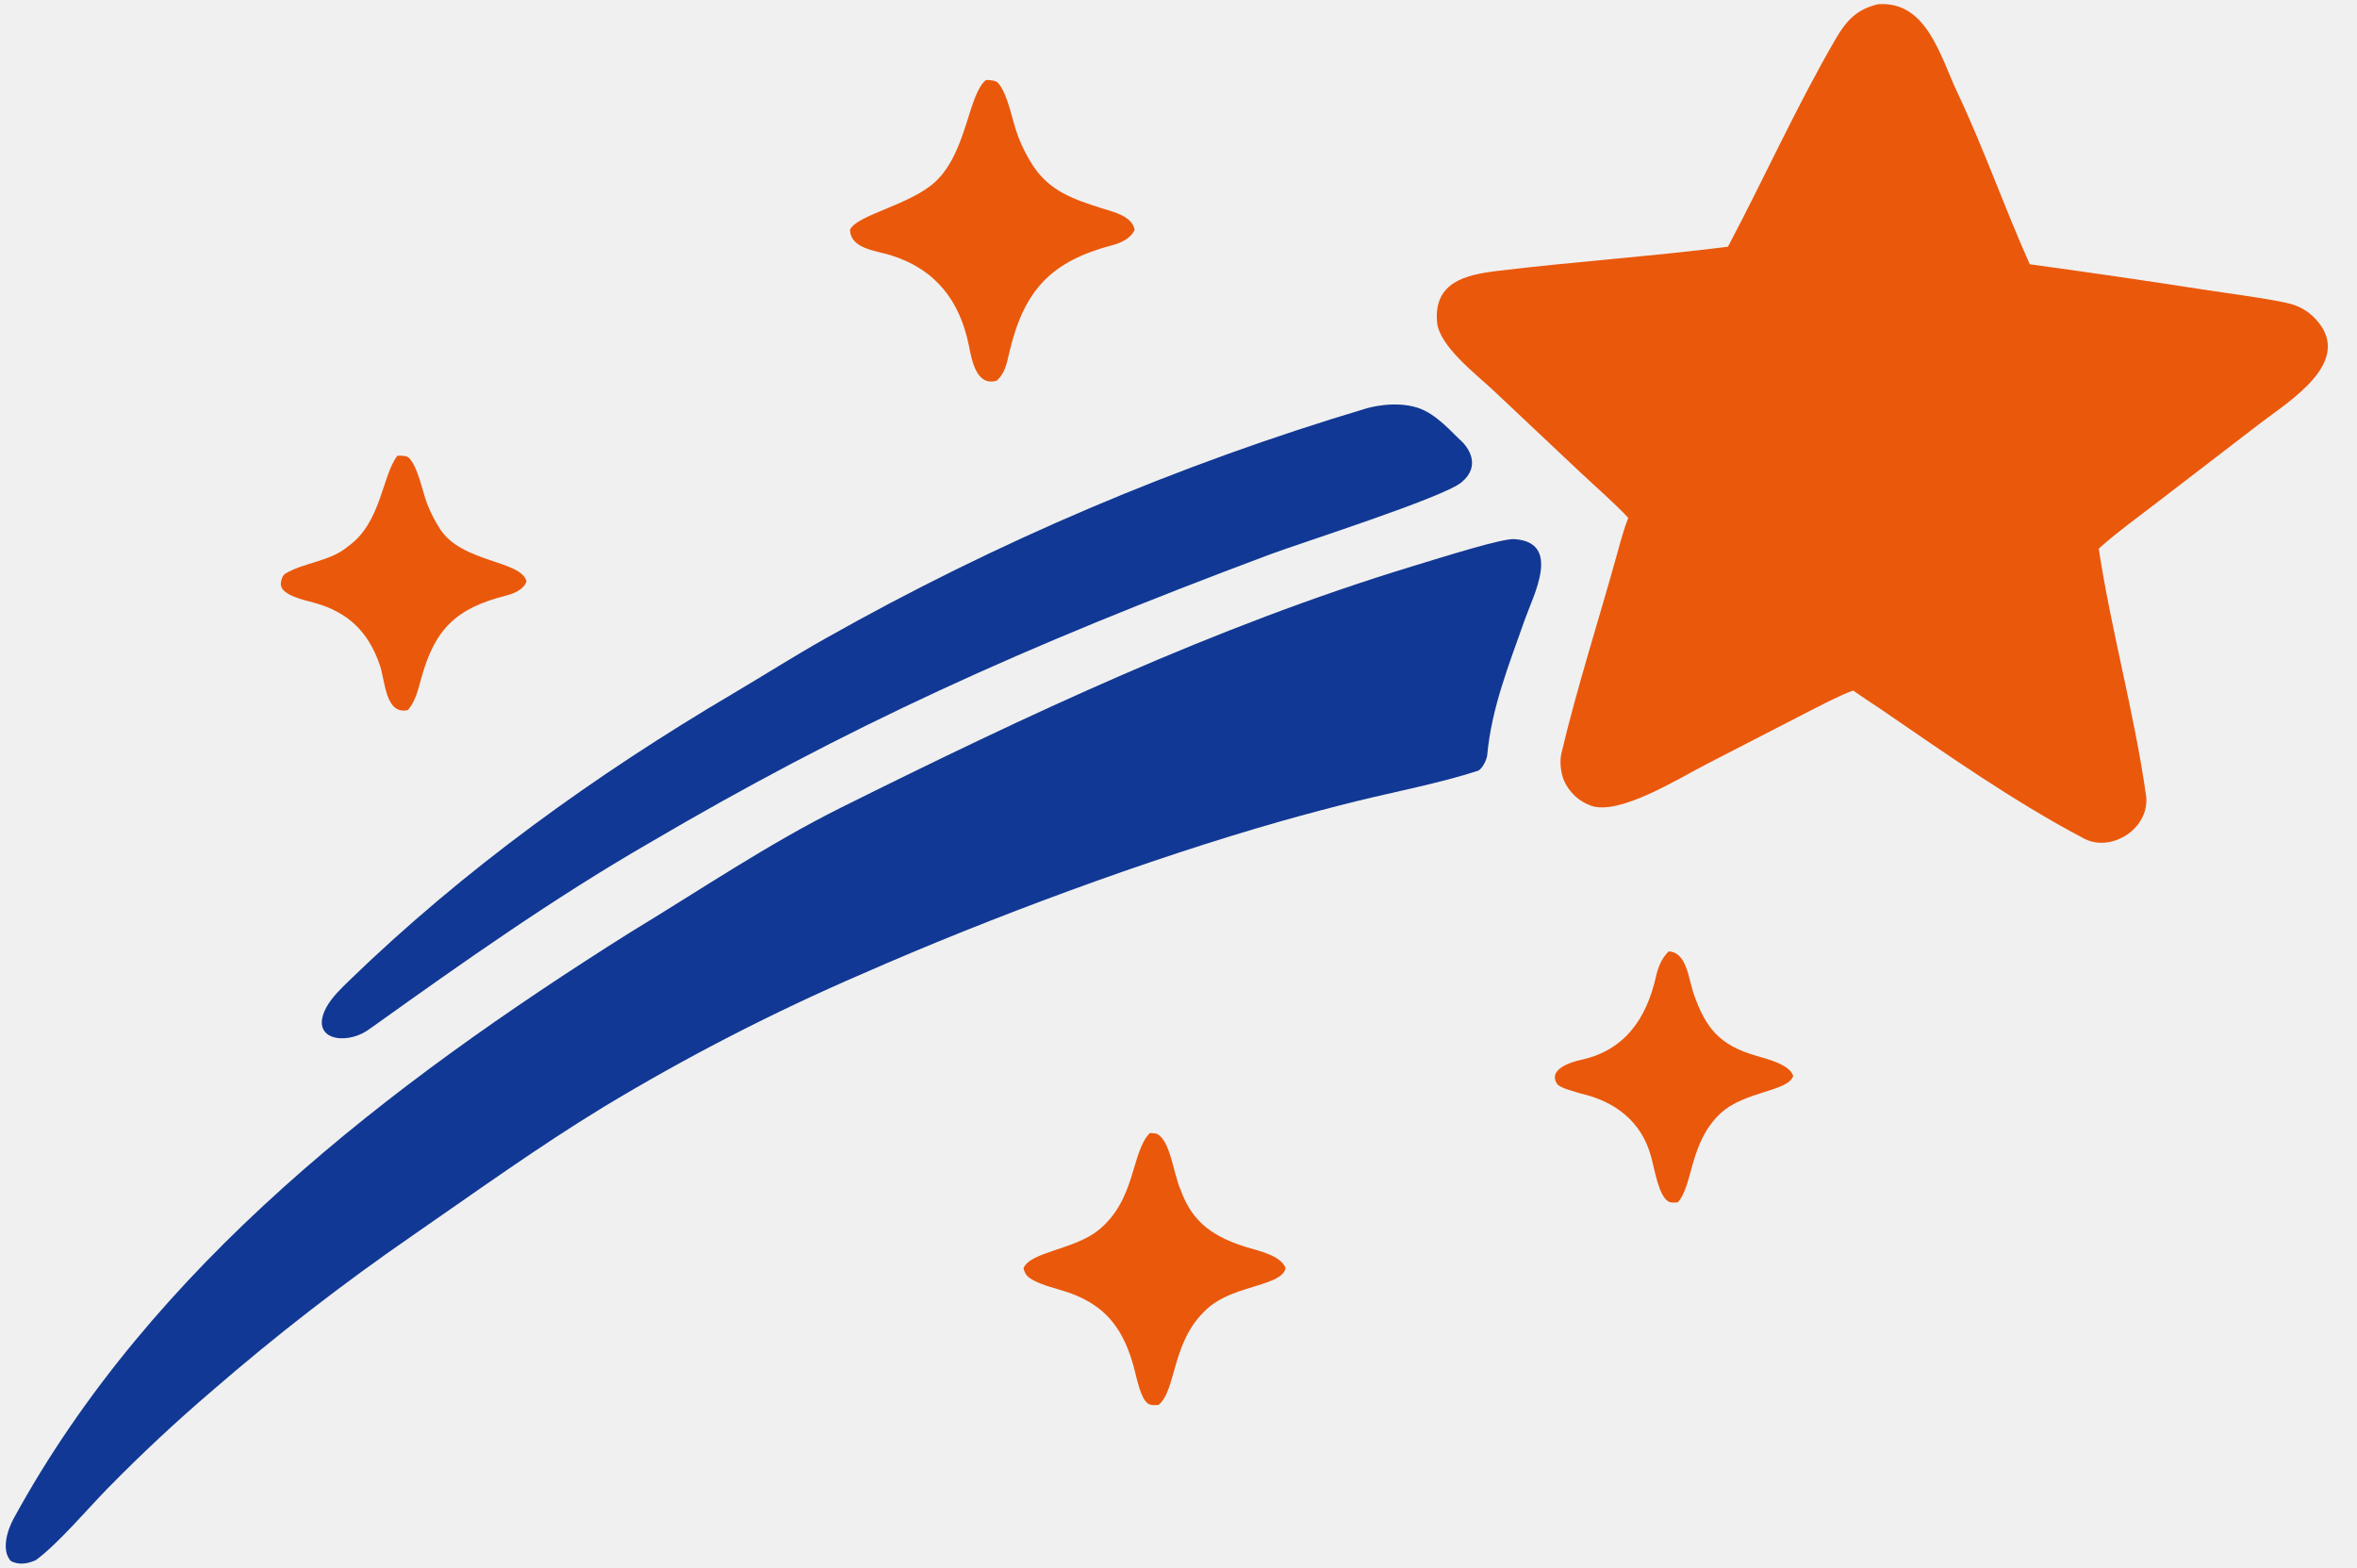
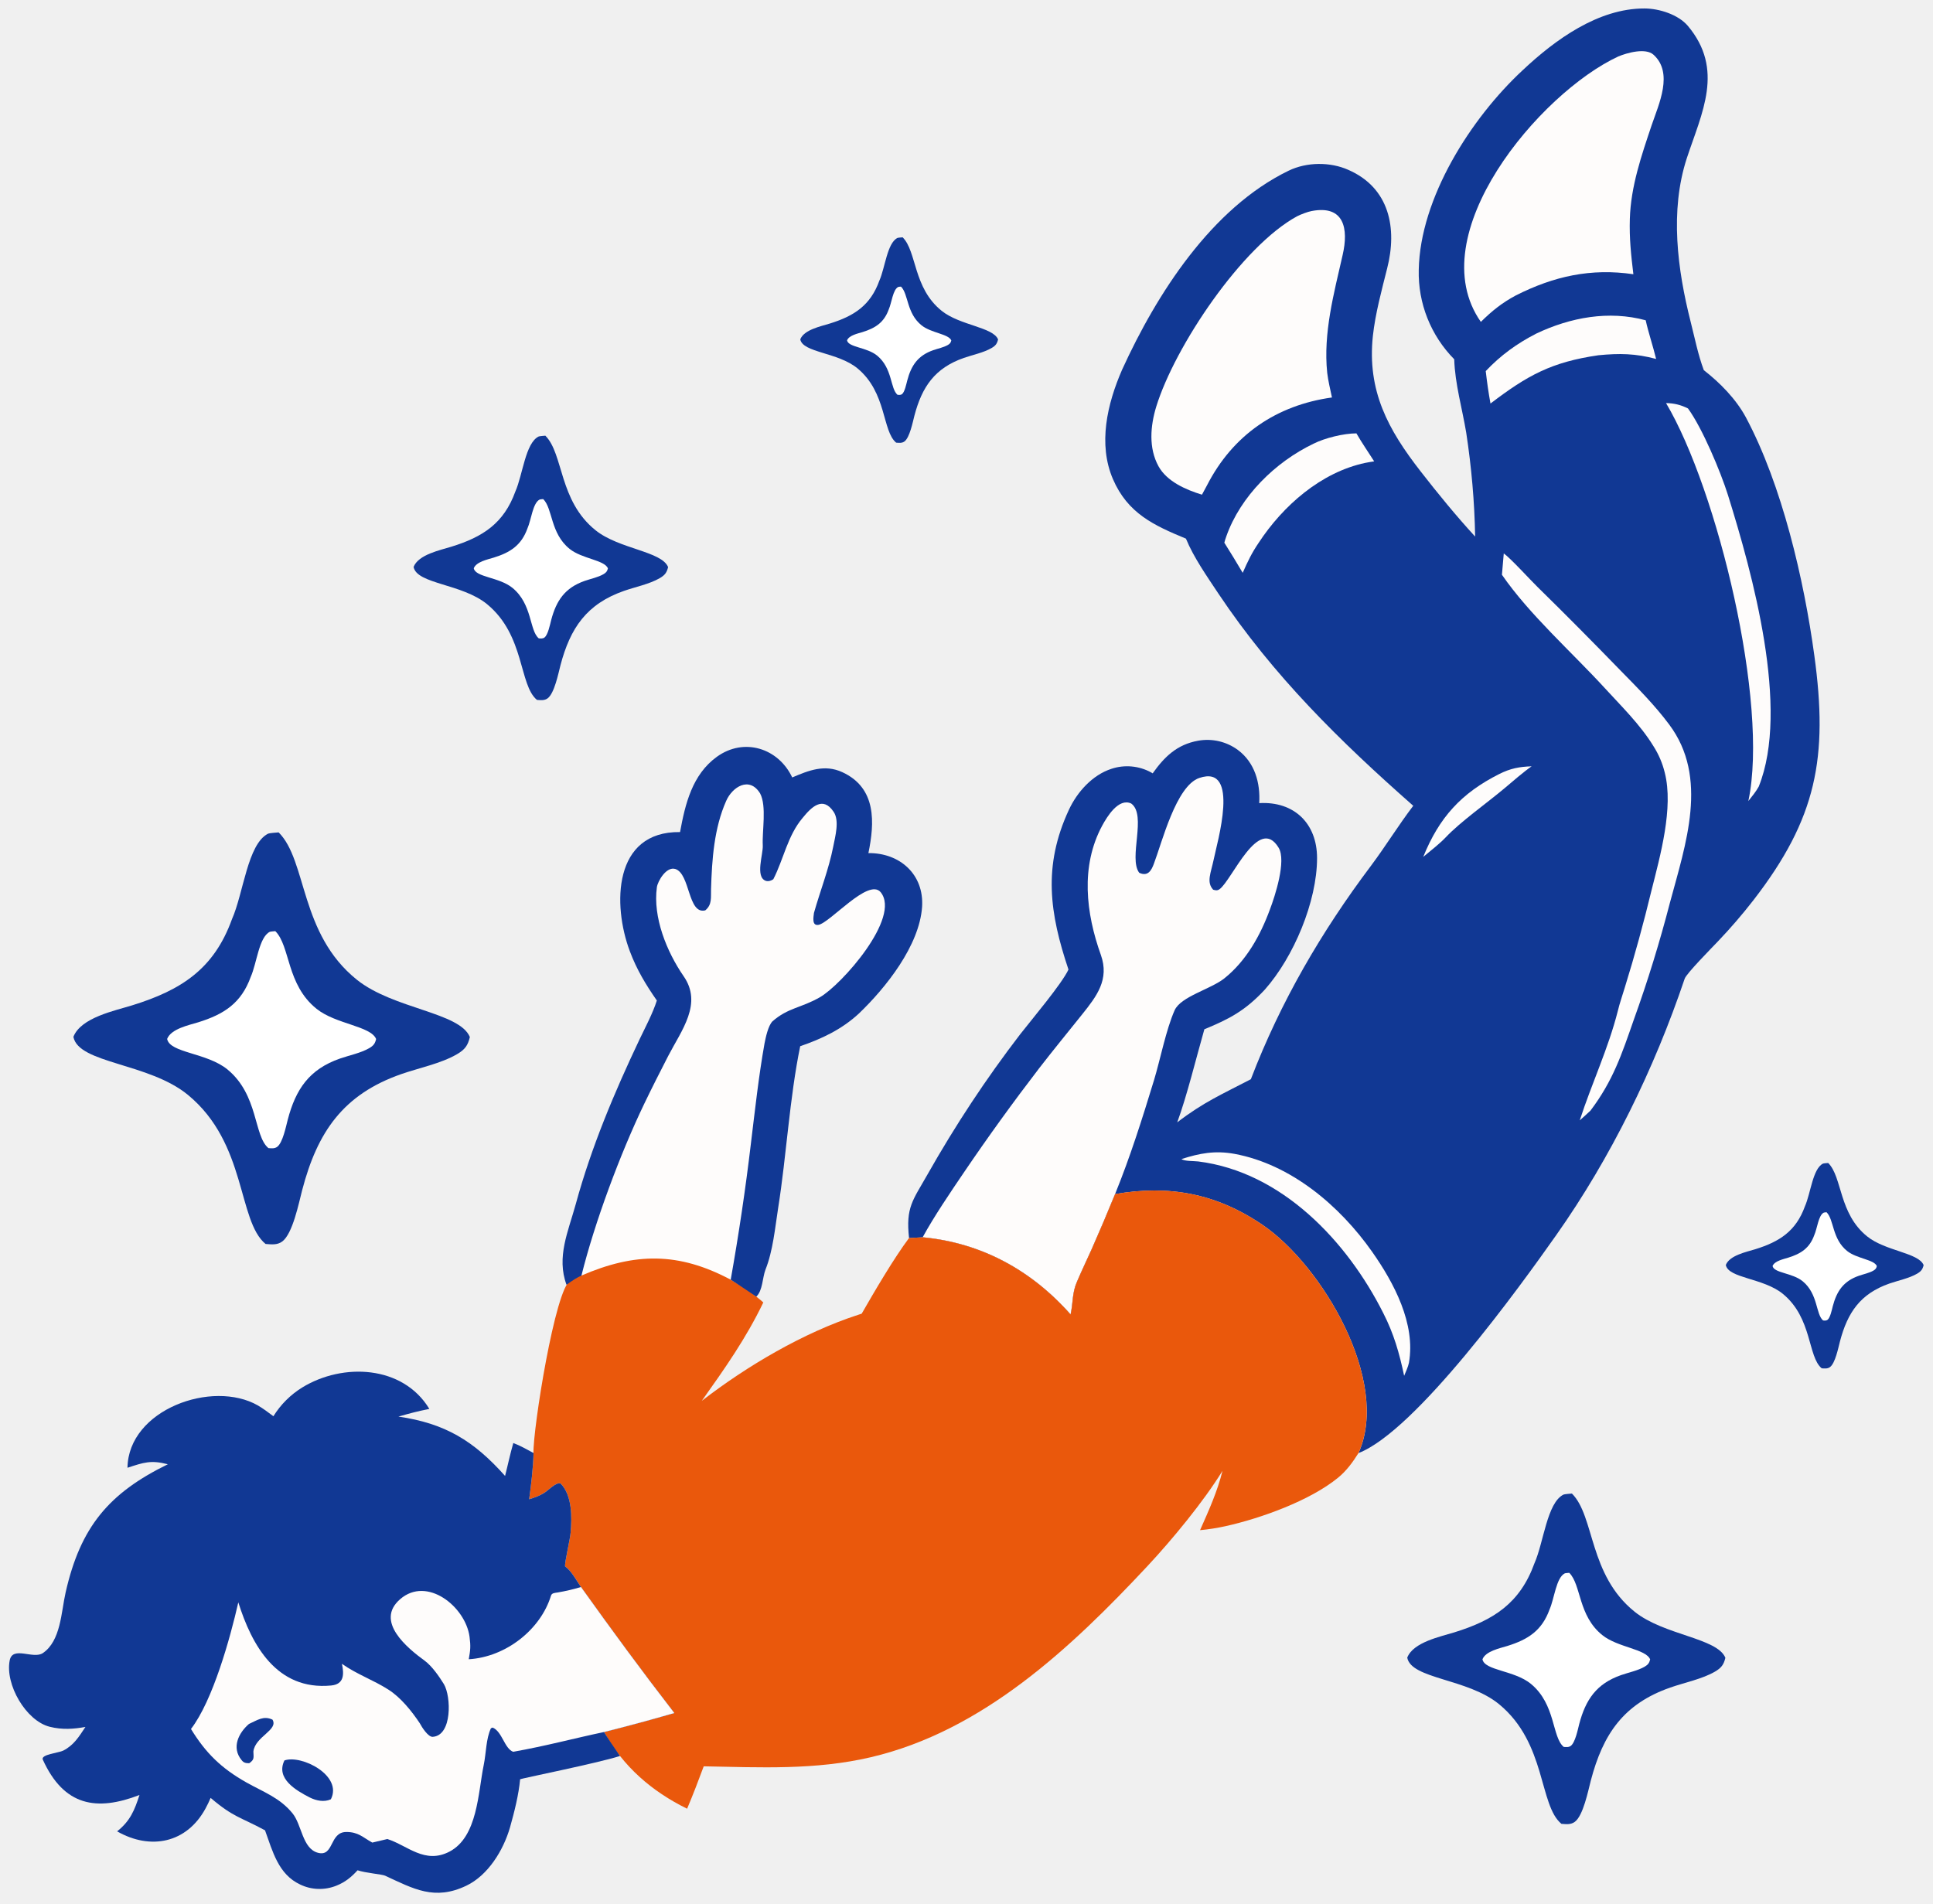
- <svg xmlns="http://www.w3.org/2000/svg" width="812" height="540" viewBox="15 7 812 540">
-   <path fill="#EA580C" d="M662.04 8.451C678.76 7.286 683.38 26.262 689.34 38.892C698.43 58.125 705.57 78.609 714.26 98.034C734.49 100.794 754.7 103.74 774.88 106.872C781.01 107.811 799.14 110.235 804.4 111.755C807.5 112.653 810.31 114.357 812.54 116.691C826.66 131.495 803.33 145.328 793.39 153.01L758.33 179.929C752.75 184.224 743.49 190.998 738.5 195.588L738.03 196.021C742.38 224.612 750.4 252.944 754.39 281.525C755.36 292.698 742.18 300.709 733.03 295.895C708.75 283.131 685.36 266.642 662.87 251.242C659.69 249.161 656.54 247.038 653.41 244.873C649.15 246.296 638.63 251.842 634.48 253.967L602.79 270.287C593.29 275.173 572.93 287.965 563.16 284.567C558.95 283.086 555.55 279.912 553.78 275.813C552.67 273.219 552.26 269.255 552.91 266.518C558.42 243.345 565.82 220.503 572.18 197.528C573.28 193.542 574.44 189.21 575.94 185.388C571.81 180.873 564.14 174.142 559.39 169.67L529.42 141.432C523.46 135.858 510.81 126.218 510.08 117.989C508.86 104.119 520.02 101.647 530.88 100.326C557.29 97.116 583.95 95.33 610.29 91.989C622.8 68.343 633.97 43.484 647.45 20.33C651.11 14.027 654.75 10.15 662.04 8.451Z" />
-   <path fill="#113894" d="M536.73 192.712C553.08 193.854 543.28 211.98 540.29 220.492C534.88 235.921 528.9 250.591 527.37 266.98C527.32 268.493 525.64 272.03 524.08 272.538C511.03 276.78 495.61 279.723 482.35 282.98C473.69 285.128 465.07 287.414 456.49 289.836C410.28 302.984 356.23 323.049 312.22 342.401C281.45 355.664 251.61 371.013 222.92 388.34C200.15 402.222 178.78 417.656 156.88 432.78C132.88 449.36 110.34 466.81 88.29 485.91C75.77 496.606 63.72 507.849 52.19 519.608C45.18 526.762 34.99 538.849 27.28 544.474C24.39 545.689 21.65 546.19 18.78 544.778C15.34 541.17 17.52 534.099 19.65 530.204C67.29 442.87 149.06 380.552 231.7 328.44C255.83 313.838 279.58 297.716 304.85 285.145C368.45 253.507 433.48 222.807 501.57 202.076C512.7 198.688 532.53 192.419 536.73 192.712Z" />
-   <path fill="#113894" d="M485.81 147.664C486.68 147.403 495.45 144.944 503.36 147.451C509.86 149.513 515.5 156.304 518.12 158.628C520.95 161.128 525.33 167.508 518.48 173.164C512.11 178.433 463.05 194.047 452.72 197.907C366.58 230.104 306.53 257.515 238.49 297.497C205.83 316.36 174.76 338.272 144.09 360.205C143.2 360.86 142.27 361.496 141.35 362.113C133.84 367.042 121.48 365.156 127.44 353.991C129.37 350.526 132.33 347.687 135.13 344.959C174.83 306.451 220.02 273.964 267.58 245.889C278.19 239.63 288.56 233.014 299.29 226.982C358.3 193.648 420.87 167.044 485.81 147.664Z" />
-   <path fill="#EA580C" d="M354.69 34.53C356.11 34.607 358.07 34.612 358.98 35.721C362.36 39.823 363.65 48.43 365.71 53.894C367.08 57.527 368.85 60.997 370.99 64.235C376.77 72.966 385.05 75.709 394.61 78.752C398.6 80.023 405.08 81.433 405.88 86.175C404.6 89.149 401.05 90.716 398.28 91.442C377.22 96.967 367.87 106.805 362.8 128.046C361.88 131.891 361.4 135.398 358.38 138.132C351.35 140.175 349.83 131.193 348.74 125.846C345.57 110.362 337.1 99.621 321.78 94.892C316.75 93.339 307.91 92.664 307.85 86.09C310.3 80.965 328.76 77.569 337.32 69.52C348.15 59.332 348.53 39.485 354.69 34.53Z" />
-   <path fill="#EA580C" d="M411.16 397.288C411.61 397.316 413.3 397.449 413.56 397.578C418.25 399.915 419.18 411.171 421.79 417.031C425.88 428.379 433.36 433.19 444.52 436.647C448.47 437.872 456.19 439.411 457.91 443.816C456.75 449.927 440.73 449.69 431.8 457.051C418.38 468.115 420.56 485.659 414.14 490.957C412.81 491.051 411.49 491.243 410.34 490.385C407.95 488.613 406.57 481.625 405.81 478.703C402.33 465.446 396.48 456.929 383.26 452.303C379.26 450.905 374.2 449.896 370.56 447.777C368.72 446.704 368.07 445.784 367.61 443.861C369.91 438.216 385.01 437.493 393.34 430.823C406.43 420.339 404.64 403.781 411.16 397.288Z" />
-   <path fill="#EA580C" d="M151.91 163.989C153.21 163.986 155.09 163.865 155.97 164.814C159.12 168.206 160.43 176.07 162.23 180.738C163.42 183.75 164.91 186.633 166.67 189.346C174.24 200.905 194.65 199.992 196.39 207.302C195.36 210.175 191.96 211.495 189.36 212.157C172.16 216.533 164.79 223.588 160.08 240.819C159.06 244.523 158.18 248.487 155.53 251.609C147.71 253.33 147.77 241.646 145.82 236.026C141.88 224.599 134.89 217.843 123.21 214.62C120.19 213.788 112.04 212.113 111.75 208.476C111.63 207.345 112.23 205.227 113.27 204.614C120.05 200.599 128.78 200.49 135.03 195.115C146.4 187.012 146.66 170.637 151.91 163.989Z" />
-   <path fill="#EA580C" d="M589.85 334.729C596.16 335.014 596.7 344.262 598.55 349.552C602.72 361.41 607.63 367.069 619.87 370.648C623.51 371.714 631.56 373.641 632.77 377.615C631.14 383.012 616.07 382.845 607.81 390.459C596.94 400.485 598.31 415.48 593 421.176C592.06 421.245 590.79 421.398 589.94 420.979C586.36 419.21 584.97 409.286 583.79 405.409C580.59 393.388 571.39 386.378 559.64 383.711C557.88 383.115 552.23 381.814 551.41 380.354C548.21 375.317 556.14 372.869 559.7 372.096C574.81 368.81 582.24 357.79 585.48 343.471C586.2 340.286 587.33 337.258 589.85 334.729Z" />
+ <svg xmlns="http://www.w3.org/2000/svg" width="668" height="658" viewBox="9 13 668 658">
+   <path fill="#113894" transform="matrix(-0.999838 0 0 1.00044 685.889 0)" d="M580.69 300.58C581.36 300.63 583.93 300.82 584.33 301.02C591.44 304.58 592.85 321.65 596.82 330.56C603.03 347.78 614.37 355.09 631.31 360.33C637.31 362.2 649.02 364.53 651.63 371.22C649.87 380.5 625.56 380.14 612.01 391.3C591.64 408.1 594.95 434.74 585.21 442.78C583.19 442.92 581.19 443.22 579.44 441.92C575.82 439.23 573.72 428.62 572.56 424.18C567.29 404.06 558.41 391.13 538.34 384.1C532.27 381.98 524.59 380.45 519.07 377.23C516.29 375.61 515.29 374.21 514.6 371.29C518.09 362.72 541 361.62 553.64 351.5C573.51 335.57 570.79 310.44 580.69 300.58Z" />
+   <path fill="#FEFCFB" transform="matrix(-0.999838 0 0 1.00044 685.889 0)" d="M443.48 309.65C441.78 300.37 439.47 290.79 431.38 284.96C422.57 278.59 411.29 282.11 406.68 291.74C401.21 289.41 396.09 287.38 390.32 290.03C378.96 295.23 379.71 306.78 381.69 316.52C371.46 316.44 363.49 323.53 364.18 334.13C364.97 346.83 380.52 353.85 389.35 362.33C395.03 367.54 398.37 365.76 405.4 368.15C408.89 385.04 408.56 415.68 411.3 432.79C412.35 439.29 413.03 446.87 415.42 452.99C416.54 455.7 418.96 457.91 421.1 459.81C422.99 458.59 424.92 457.46 426.84 456.31C443.89 447.23 458.26 447.36 475.77 454.96C477.12 455.95 477.66 456.45 479.35 456.5C482.72 447.41 480.14 440.55 477.67 431.57C472.59 412.93 465.03 394.95 456.75 377.52C454.81 373.44 446.97 364.23 445.57 359.92C449.25 354.69 449.26 349.57 451.52 343.53C457.19 328.45 465.43 309.35 443.48 309.65Z" />
+   <path fill="#113894" transform="matrix(-0.999838 0 0 1.00044 685.889 0)" d="M174.37 137.12C182.48 128.9 186.92 117.75 186.63 106.21C186.16 81.41 168.64 53.89 150.72 37.26C139.54 26.74 124.6 15.87 108.59 15.92C103.45 15.94 96.96 18.04 93.65 21.9C80.92 37.02 88.8 51.94 93.97 67.62C99.93 85.83 97.22 106.17 92.64 124.23C91.27 129.64 90.08 135.63 88.1 140.89C82.52 145.23 76.99 150.84 73.58 157.16C61.05 180.61 53.47 213.32 49.91 239.44C45.06 274.73 49.14 295.78 70.9 323.93C74.76 328.91 78.88 333.68 83.22 338.23C85.26 340.38 94.17 349.39 94.72 351.14C105.22 382.22 120.2 412.94 139.15 439.77C151.62 457.46 187.56 507.3 207.45 515.03C196.3 490.11 220.11 450.06 240.69 436.14C256.6 425.32 272.97 422.29 291.59 425.55C294.2 431.95 296.9 438.3 299.67 444.6C301.35 448.33 303.16 452.06 304.76 455.82C306.48 459.76 306.05 462.94 306.96 467.14C320.48 451.85 337.79 442.39 358.09 440.48L362.8 440.74C363.97 430.09 361.53 427.77 356.39 418.71C346.84 401.84 336.19 385.69 324.39 370.33C320.39 365.21 309.99 352.9 307.7 347.97C314.18 328.66 316.64 312.28 307.54 292.75C304.69 286.63 299.45 280.76 292.86 278.62C288.34 277.11 283.31 277.55 279.1 279.88C278.94 279.98 278.77 280.09 278.6 280.19C274.55 274.49 270.24 270.23 262.89 268.91C258.07 268.04 253.11 269.19 249.16 272.09C243.3 276.45 241.35 283.46 241.77 290.47C229.71 289.78 221.78 297.49 221.78 309.45C221.78 324.51 229.89 343.69 239.84 354.91C246.56 362.13 252.03 365.03 260.73 368.6C263.49 378.23 266.76 391.68 270.11 400.76C261 393.77 254.67 391.08 244.66 385.86C234.42 359.13 220.26 334.85 203.08 312.03C198.03 305.28 193.66 298.11 188.53 291.39C213.97 268.98 236.87 246.49 255.85 218.12C259.78 212.19 264.39 205.67 267.1 199.09C278.17 194.52 287.24 190.37 292.35 178.48C297.51 166.43 294.36 152.62 289.15 140.69C277.2 114.52 258.26 84.9 231.63 71.98C225.31 68.91 217.22 68.91 211.02 71.66C196.72 77.87 194.01 91.87 197.55 105.71C199.43 113.19 201.66 121.39 202.49 129.08C204.49 148.03 197.28 161.37 185.96 175.88C180.04 183.49 173.77 191.16 167.14 198.38C167.35 186.36 168.41 174.39 170.22 162.51C171.59 154.2 174.12 145.58 174.37 137.12Z" />
+   <path fill="#FEFCFB" transform="matrix(-0.999838 0 0 1.00044 685.889 0)" d="M358.1 440.47C354.19 433.3 348.48 424.9 343.81 418.02C335.49 405.76 326.81 393.76 317.79 382.02C312.95 375.76 307.84 369.55 302.95 363.43C297.92 357.16 293.5 351.39 296.5 342.93C301.67 328.51 303.6 312.3 296.06 298.28C294.4 295.21 290.38 288.55 286.01 290.61C280.55 294.59 287.05 309.49 283.25 314.53C280.22 315.98 278.98 313.61 278.19 311.44C275.38 304.11 270.52 284.5 262.49 281.78C248.15 276.9 256.41 304.37 257.49 309.89C258.48 314.62 260.1 317.74 257.7 320.37C257.05 320.55 256.35 320.84 255.46 320.19C251.15 317.04 241.97 294.46 235.07 305.87C232.31 310.38 236.34 322.65 238.06 327.17C241.37 336.2 246.27 344.98 253.82 351.01C258.51 354.76 268.86 357.26 271.01 362.04C274.01 368.83 275.93 378.93 278.15 386.24C282.24 399.62 286.34 412.63 291.59 425.54C294.2 431.94 296.9 438.3 299.68 444.59C301.36 448.33 303.16 452.05 304.76 455.82C306.49 459.76 306.05 462.93 306.97 467.13C320.48 451.84 337.8 442.38 358.1 440.47Z" />
+   <path fill="#FEFCFB" transform="matrix(-0.999838 0 0 1.00044 685.889 0)" d="M117.7 32.52C114.67 31.24 108.22 29.43 105.49 31.9C98.54 38.18 103.65 48.95 106.1 56.15C109.64 66.7 113.34 77.35 113.67 88.6C113.88 95.26 113.25 101.16 112.45 107.74C127.11 105.59 139.91 108.41 153.09 115.07C157.88 117.63 161.34 120.43 165.17 124.2C186.21 94.16 144.84 45.13 117.7 32.52Z" />
+   <path fill="#FEFCFB" transform="matrix(-0.999838 0 0 1.00044 685.889 0)" d="M228.63 87.69C227.29 87.03 225.09 86.18 223.68 85.91C212.36 83.73 210.86 92.07 212.93 101.05C215.94 114.31 219.7 128.09 218.27 141.81C217.95 144.5 217.21 147.64 216.63 150.32C235.86 153 250.88 163.28 259.79 180.62L261.56 183.9C267.1 182.22 273.68 179.35 276.58 174.09C280.05 167.76 279.39 160.17 277.38 153.54C270.95 132.63 247.67 97.97 228.63 87.69Z" />
+   <path fill="#FEFCFB" transform="matrix(-0.999838 0 0 1.00044 685.889 0)" d="M157.25 204.23C155.2 205.53 147.88 213.56 145.54 215.83C135.84 225.33 126.29 234.98 116.83 244.72C110.98 250.68 105.08 256.6 100.09 263.29C86.3 281.67 94.4 304.71 99.8 324.82C103.34 338.46 107.47 351.91 112.26 365.18C116.52 377.39 119.46 386.34 127.28 396.71C128.39 397.8 129.81 398.99 130.99 400.08C126.86 387.33 121.11 375.26 117.81 362.21C117.19 359.59 116.18 356.75 115.41 354.16C111.95 343.03 108.9 331.84 106.16 320.53C103.17 308.64 98.52 292.07 101.59 279.99C102.38 276.71 103.71 273.6 105.53 270.76C110.06 263.37 116.58 257.01 122.35 250.71C133.68 238.35 148.42 225.31 157.88 211.57L157.25 204.23Z" />
+   <path fill="#FEFCFB" transform="matrix(-0.999838 0 0 1.00044 685.889 0)" d="M101.16 152.26C98.38 152.29 96 152.89 93.58 154.11C88.64 160.84 82.26 176.06 79.76 184.04C71.32 211.09 58.3 257.86 69.12 284.76C70.16 286.63 71.41 288.08 72.71 289.75C65.51 255.94 83.39 182.18 101.16 152.26Z" />
+   <path fill="#FEFCFB" transform="matrix(-0.999838 0 0 1.00044 685.889 0)" d="M146.06 128.27C134.22 122.64 120.95 120.19 108.19 123.65C107.31 127.71 105.65 132.63 104.59 137.01C111.73 135.1 117.29 135.03 124.53 135.73C140.78 138.09 149.05 142.67 161.84 152.41C162.56 148.44 163.01 145.2 163.48 141.2C158.24 135.68 152.71 131.7 146.06 128.27Z" />
+   <path fill="#FEFCFB" transform="matrix(-0.999838 0 0 1.00044 685.889 0)" d="M223 166.29C219.06 164.31 212.65 162.74 208.18 162.72C206.38 165.85 204 169.33 202.04 172.39C203.04 172.53 204.09 172.72 205.07 172.91C220.42 176.14 233.58 187.74 241.97 200.54C244.41 204.14 245.71 206.9 247.48 210.9C249.54 207.4 251.66 203.93 253.83 200.49C253.63 199.77 253.43 199.06 253.16 198.35C248.27 184.43 236.18 172.6 223 166.29Z" />
+   <path fill="#FEFCFB" transform="matrix(-0.999838 0 0 1.00044 685.889 0)" d="M268.67 413.46C262.36 411.42 257.07 410.44 250.37 411.64C230.78 415.25 213.92 429.6 202.75 445.47C195.16 456.26 187.67 470.36 190.02 483.83C190.31 485.23 191.12 486.97 191.68 488.33C193.35 480.47 195.23 473.83 198.89 466.67C211.39 441.82 233.97 417.87 262.84 414.27C264.5 414.08 267.47 414.23 268.67 413.46Z" />
+   <path fill="#FEFCFB" transform="matrix(-0.999838 0 0 1.00044 685.889 0)" d="M158.82 280.42C154.92 278.47 151.9 277.9 147.61 277.75C150.2 279.52 154.56 283.27 157.07 285.4C162.87 290.29 172.3 296.96 177.33 302.31C179.42 304.51 182.66 307.03 185.08 309.04C179.57 295.43 171.95 287.03 158.82 280.42Z" />
+   <path fill="#EA580C" transform="matrix(-0.999838 0 0 1.00044 685.889 0)" d="M476.03 453.7C457.55 445.69 442.39 445.56 424.44 455.12C422.42 456.35 420.35 457.52 418.36 458.82C416.62 460.17 414.82 461.51 413.17 462.98C419.21 475.52 426.48 485.78 434.45 497C418.83 484.91 399.2 473.36 380.37 467.25L379.17 466.86C374.73 459.13 368.04 447.71 362.81 440.73L358.1 440.47C337.8 442.38 320.48 451.84 306.97 467.13C306.05 462.93 306.49 459.76 304.76 455.82C303.16 452.05 301.36 448.33 299.68 444.59C296.9 438.3 294.2 431.94 291.59 425.54C272.97 422.29 256.61 425.31 240.7 436.13C220.11 450.06 196.3 490.11 207.46 515.02C209.46 518.2 211.61 521.17 214.56 523.57C224.26 531.48 241.14 537.54 253.32 540.26C256.24 540.91 259.22 541.38 262.22 541.66C259.22 534.89 256.25 528.37 254.46 521.15C260.99 531.79 271.93 545.01 280.46 554.14C306.82 582.31 337.33 611.05 376.02 620.11C395.25 624.61 414.3 623.61 433.77 623.25C435.6 628.19 437.46 633.06 439.51 637.9C451.77 631.89 461.59 623.33 468.22 611.4C460.07 609.36 451.98 607.17 443.94 604.84C455.74 589.57 465.01 576.91 476.2 561.3C477.75 559.02 479.54 555.7 481.68 554.18C481.89 552.86 479.92 544.7 479.78 542.54C479.3 537.16 479.22 529.58 483.26 525.51C484.95 525.04 487.39 527.91 489.13 528.92C490.92 529.96 492.16 530.37 494.11 530.99C493.45 526.29 492.67 519.71 492.61 514.99C492.83 506.93 485.1 457.9 479.78 455.33C477.87 453.68 477.44 453.45 476.03 453.7Z" />
+   <path fill="#113894" transform="matrix(-0.999838 0 0 1.00044 685.889 0)" d="M632.94 520.1C632.62 500 603.64 489.57 587.86 498.57C585.95 499.7 584.3 500.95 582.5 502.3C580.01 498.27 576.58 494.86 572.55 492.37C558.55 483.78 537.78 484.63 528.6 499.77C532.59 500.56 535.41 501.31 539.29 502.42C523.24 504.75 513.31 510.71 502.43 522.92C501.45 519.1 500.72 515.49 499.58 511.55C497.14 512.47 494.9 513.77 492.6 515C492.67 519.72 493.45 526.29 494.11 530.99C492.16 530.37 490.92 529.97 489.13 528.93C487.39 527.92 484.95 525.05 483.26 525.52C479.21 529.59 479.3 537.17 479.78 542.55C479.92 544.7 481.89 552.86 481.68 554.18C479.54 555.7 477.75 559.02 476.2 561.31C465 576.92 455.74 589.58 443.94 604.85C451.98 607.18 460.07 609.36 468.22 611.4C467.64 612.46 464.78 616.72 462.71 619.68C470.61 622.21 497.37 627.53 497.23 627.74C497.71 632.96 499.15 638.77 500.73 644.37C503.04 652.34 508.35 660.93 515.81 664.49C526.8 669.75 534.04 665.59 543.91 661.03C545.01 660.54 550.7 660.1 553.41 659.17C555.63 661.58 557.65 663.24 560.69 664.47C564.77 666.12 569.36 665.99 573.28 664.07C580.81 660.55 582.77 652.6 585.4 645.36C593.95 640.73 596.24 640.94 604.2 634.16C604.72 635.39 605.3 636.6 605.94 637.77C612.47 649.85 625.02 652.28 636.52 645.72C631.97 642.11 630.5 638.42 628.79 633.16C643.63 638.87 654.89 637.01 662.2 620.95C663.02 619.14 656.63 618.59 655.18 617.84C651.47 615.96 649.7 613.01 647.47 609.64C651.38 610.36 655.45 610.69 659.84 609.58C668.09 607.48 675.27 594.94 673.65 586.68C672.65 581.51 665.5 586.37 662.19 584.13C655.96 579.9 655.86 569.95 654.32 563.18C649.2 540.56 639.4 528.87 618.99 518.89C624.87 517.36 627.37 518.28 632.94 520.1Z" />
+   <path fill="#FEFCFB" transform="matrix(-0.999838 0 0 1.00044 685.889 0)" d="M594.63 566.6C590.02 581.3 581.39 597.12 562.56 595.33C558.04 594.91 558.04 591.46 558.82 587.83C553.69 591.46 547.98 593.41 542.77 596.74C538.49 599.44 534.64 604.25 531.87 608.43C531.23 609.66 529.03 613.18 527.43 613.06C520.68 612.62 521.03 599.14 523.57 594.86C525.18 592.25 527.68 588.63 530.2 586.77C536.26 582.37 547.51 573.14 538.7 565.51C529.4 557.41 516.11 568.1 514.71 578.48C514.28 581.84 514.4 582.95 514.98 586.26C502.04 585.47 490.11 575.92 486.56 564.29C486.26 563.31 485.13 563.34 484.2 563.18C481.29 562.67 479.04 562.15 476.2 561.3C465.01 576.91 455.74 589.57 443.94 604.84C451.98 607.17 460.07 609.36 468.22 611.4C479.22 613.73 488.07 616.17 499.63 618.23C502.67 617.1 503.43 611.19 506.74 609.86L507.32 610.11C509.03 613.73 508.95 618.64 509.81 622.81C511.77 632.28 511.88 647.57 521.6 652.7C530.17 657.19 536.11 650.6 543.11 648.37L548.32 649.6C551.61 647.79 553.15 645.91 557.35 645.94C563.19 645.98 561.51 654.62 567.12 653.12C572.51 651.67 572.66 643.46 575.88 639.51C580.27 634.09 586 632.11 591.86 628.81C600.53 623.91 605.87 618.7 610.99 610.35C603.42 600.53 597.42 578.87 594.63 566.6Z" />
+   <path fill="#113894" transform="matrix(-0.999838 0 0 1.00044 685.889 0)" d="M578.69 621.22C572.81 619.14 558.45 626.43 562.64 634.64C564.95 635.69 567.65 635.15 569.89 634.04C574.75 631.56 581.76 627.45 578.69 621.22Z" />
+   <path fill="#113894" transform="matrix(-0.999838 0 0 1.00044 685.889 0)" d="M590.96 608.62C588.02 607.29 585.91 605.67 582.82 607.12C580.67 610.69 588.81 612.94 589.42 618.13C589.36 620.28 589.01 620.9 590.85 622.18C591.97 622.17 592.72 622.09 593.45 621.16C597.16 616.73 594.42 611.61 590.96 608.62Z" />
+   <path fill="#113894" transform="matrix(-0.999838 0 0 1.00044 685.889 0)" d="M441.95 300.47C440.16 290.69 437.71 280.58 429.21 274.45C419.87 267.72 407.99 271.43 403.18 281.6C397.37 279.12 391.96 276.99 385.88 279.77C373.89 285.26 374.73 297.45 376.85 307.74C365.97 307.63 357.6 315.1 358.29 326.26C359.2 339.7 370.83 354.26 380.16 363.19C386.12 368.68 392.98 371.91 400.42 374.45C404.1 392.25 405.17 412.3 408.04 430.33C409.11 437.17 409.83 445.16 412.42 451.64C413.5 454.46 413.38 458.96 415.61 460.97C417.6 459.67 422.42 456.35 424.44 455.12C421.68 439.55 419.33 423.88 417.47 408.15C416.06 396.64 414.79 384.9 412.75 373.47C412.33 371.36 411.51 367.45 410.04 365.89C404.65 361.14 400.14 361.27 393.65 357.56C386.18 353.31 365.48 330 372.61 321.25C376.83 316.15 390.23 332 394.18 332.54C396.43 332.85 395.85 329.93 395.67 328.41C393.51 320.77 390.55 313.34 389 305.46C388.34 302.02 386.77 296.54 388.88 293.46C392.61 287.88 396.57 291.87 399.57 295.56C404.78 301.68 406.16 309.86 409.71 316.76C410.38 317.26 411.44 317.61 412.34 317.31C416.05 315.96 413.18 308.09 413.36 305.06C413.62 300.17 411.96 291.52 414.27 287.13C417.99 281.06 423.9 284.91 425.99 289.67C430.2 299.12 430.93 309.98 431.24 320.17C431.34 322.98 430.8 325.54 433.24 327.52C439.28 329.03 438.41 314.91 443.57 313.23C446.68 312.25 449.67 317.43 449.96 319.53C451.39 329.91 446.55 341.81 440.72 350.26C434.11 359.77 441.4 368.87 446.05 377.83C448.9 383.37 451.74 388.96 454.44 394.58C462.61 411.61 471.46 435.26 476.03 453.7C477.55 454.39 478.85 455.16 481.19 456.89C484.73 447.31 480.61 438.51 478 429.02C472.64 409.38 464.65 390.41 455.92 372.03C453.86 367.72 451.42 363.19 449.97 358.67C453.82 353.14 456.95 347.95 459.33 341.58C465.3 325.68 465.09 300.16 441.95 300.47Z" />
+   <path fill="white" transform="matrix(-0.999838 0 0 1.00044 685.889 0)" d="M581.84 334.7C582.19 334.73 583.54 334.83 583.76 334.94C587.5 336.81 588.24 345.81 590.34 350.51C593.61 359.58 599.59 363.44 608.51 366.2C611.68 367.18 617.85 368.41 619.23 371.94C618.3 376.83 605.49 376.64 598.34 382.52C587.61 391.38 589.35 405.42 584.22 409.66C583.16 409.74 582.1 409.89 581.18 409.21C579.27 407.79 578.16 402.19 577.55 399.86C574.77 389.25 570.09 382.43 559.52 378.73C556.31 377.61 552.27 376.81 549.35 375.11C547.89 374.25 547.36 373.52 547 371.97C548.84 367.46 560.92 366.88 567.58 361.54C578.05 353.15 576.62 339.9 581.84 334.7Z" />
+   <path fill="#113894" transform="matrix(-0.999838 0 0 1.00044 685.889 0)" d="M488.51 163.52C488.94 163.55 490.59 163.68 490.84 163.81C495.41 166.09 496.32 177.05 498.86 182.77C502.85 193.83 510.13 198.52 521 201.88C524.86 203.08 532.37 204.58 534.05 208.87C532.92 214.83 517.31 214.6 508.61 221.77C495.54 232.55 497.67 249.65 491.41 254.81C490.11 254.9 488.83 255.09 487.71 254.26C485.38 252.53 484.03 245.72 483.29 242.87C479.91 229.95 474.21 221.65 461.32 217.14C457.43 215.78 452.49 214.8 448.95 212.73C447.16 211.69 446.53 210.79 446.08 208.92C448.32 203.42 463.03 202.71 471.14 196.21C483.9 185.99 482.16 169.85 488.51 163.52Z" />
+   <path fill="white" transform="matrix(-0.999838 0 0 1.00044 685.889 0)" d="M489.24 185.43C489.47 185.44 490.34 185.51 490.47 185.58C492.88 186.78 493.36 192.56 494.7 195.57C496.8 201.4 500.64 203.88 506.37 205.65C508.41 206.28 512.37 207.07 513.25 209.33C512.65 212.47 504.43 212.35 499.84 216.13C492.95 221.82 494.07 230.82 490.77 233.55C490.09 233.59 489.41 233.69 488.82 233.26C487.59 232.34 486.89 228.75 486.5 227.25C484.71 220.44 481.71 216.07 474.91 213.69C472.86 212.97 470.26 212.46 468.4 211.36C467.45 210.81 467.12 210.34 466.88 209.36C468.06 206.46 475.81 206.08 480.09 202.66C486.82 197.27 485.9 188.76 489.24 185.43Z" />
+   <path fill="#113894" transform="matrix(-0.999838 0 0 1.00044 685.889 0)" d="M365.01 94.99C365.35 95.01 366.63 95.11 366.82 95.21C370.37 96.98 371.08 105.51 373.06 109.95C376.15 118.54 381.81 122.18 390.26 124.8C393.25 125.73 399.1 126.89 400.4 130.24C399.52 134.86 387.4 134.68 380.64 140.25C370.47 148.63 372.12 161.92 367.26 165.93C366.25 166.01 365.26 166.15 364.38 165.51C362.58 164.16 361.53 158.87 360.96 156.65C358.33 146.62 353.89 140.16 343.88 136.66C340.85 135.6 337.02 134.84 334.27 133.23C332.87 132.42 332.38 131.72 332.03 130.27C333.78 125.99 345.21 125.45 351.52 120.39C361.43 112.45 360.07 99.91 365.01 94.99Z" />
+   <path fill="white" transform="matrix(-0.999838 0 0 1.00044 685.889 0)" d="M365.58 112.02C365.76 112.03 366.43 112.08 366.53 112.13C368.41 113.07 368.78 117.56 369.82 119.9C371.45 124.42 374.44 126.35 378.89 127.73C380.47 128.22 383.55 128.84 384.23 130.59C383.77 133.03 377.38 132.93 373.81 135.87C368.46 140.29 369.33 147.3 366.77 149.41C366.24 149.44 365.71 149.52 365.25 149.18C364.3 148.47 363.75 145.68 363.44 144.52C362.06 139.23 359.72 135.82 354.44 133.98C352.85 133.42 350.83 133.02 349.38 132.18C348.64 131.74 348.38 131.38 348.2 130.61C349.12 128.36 355.14 128.07 358.47 125.4C363.69 121.22 362.98 114.61 365.58 112.02Z" />
+   <path fill="#113894" transform="matrix(-0.999838 0 0 1.00044 685.889 0)" d="M133.69 529.01C134.23 529.05 136.29 529.21 136.61 529.37C142.32 532.22 143.45 545.92 146.63 553.07C151.62 566.89 160.72 572.75 174.31 576.96C179.12 578.46 188.52 580.33 190.61 585.7C189.21 593.15 169.7 592.85 158.83 601.82C142.48 615.3 145.14 636.67 137.32 643.12C135.7 643.24 134.09 643.47 132.69 642.43C129.78 640.27 128.1 631.76 127.17 628.2C122.94 612.05 115.81 601.68 99.71 596.04C94.84 594.33 88.67 593.11 84.24 590.53C82.01 589.22 81.21 588.09 80.65 585.76C83.46 578.88 101.84 577.99 111.98 569.87C127.93 557.1 125.75 536.93 133.69 529.01Z" />
+   <path fill="white" transform="matrix(-0.999838 0 0 1.00044 685.889 0)" d="M134.61 556.4C134.89 556.42 135.98 556.5 136.15 556.58C139.16 558.09 139.75 565.31 141.43 569.07C144.06 576.36 148.86 579.45 156.02 581.67C158.56 582.46 163.51 583.44 164.61 586.28C163.87 590.2 153.59 590.05 147.86 594.77C139.24 601.88 140.64 613.14 136.52 616.55C135.67 616.6 134.82 616.73 134.08 616.18C132.55 615.04 131.66 610.56 131.18 608.68C128.94 600.16 125.19 594.7 116.69 591.73C114.13 590.83 110.88 590.18 108.54 588.82C107.37 588.13 106.95 587.54 106.65 586.31C108.13 582.68 117.82 582.22 123.17 577.93C131.58 571.2 130.43 560.57 134.61 556.4Z" />
+   <path fill="#113894" transform="matrix(-0.999838 0 0 1.00044 685.889 0)" d="M45.11 414.8C45.44 414.82 46.72 414.92 46.92 415.02C50.47 416.79 51.17 425.31 53.15 429.75C56.25 438.35 61.92 441.99 70.36 444.61C73.36 445.54 79.19 446.7 80.5 450.04C79.62 454.67 67.5 454.49 60.73 460.06C50.57 468.44 52.22 481.73 47.36 485.74C46.36 485.81 45.36 485.95 44.49 485.31C42.67 483.97 41.63 478.67 41.05 476.46C38.42 466.42 33.99 459.97 23.98 456.46C20.95 455.41 17.12 454.64 14.37 453.04C12.98 452.22 12.48 451.53 12.13 450.08C13.87 445.8 25.31 445.25 31.61 440.2C41.52 432.26 40.17 419.72 45.11 414.8Z" />
+   <path fill="white" transform="matrix(-0.999838 0 0 1.00044 685.889 0)" d="M45.68 431.82C45.86 431.84 46.53 431.89 46.63 431.94C48.5 432.87 48.88 437.36 49.92 439.7C51.55 444.23 54.54 446.16 58.99 447.53C60.57 448.03 63.65 448.64 64.34 450.4C63.87 452.84 57.48 452.74 53.91 455.68C48.56 460.1 49.43 467.1 46.87 469.21C46.33 469.25 45.81 469.33 45.35 468.99C44.4 468.28 43.84 465.49 43.54 464.32C42.15 459.03 39.82 455.63 34.54 453.78C32.95 453.22 30.93 452.82 29.48 451.98C28.74 451.55 28.48 451.18 28.3 450.42C29.22 448.16 35.24 447.87 38.57 445.21C43.79 441.02 43.08 434.41 45.68 431.82Z" />
</svg>
